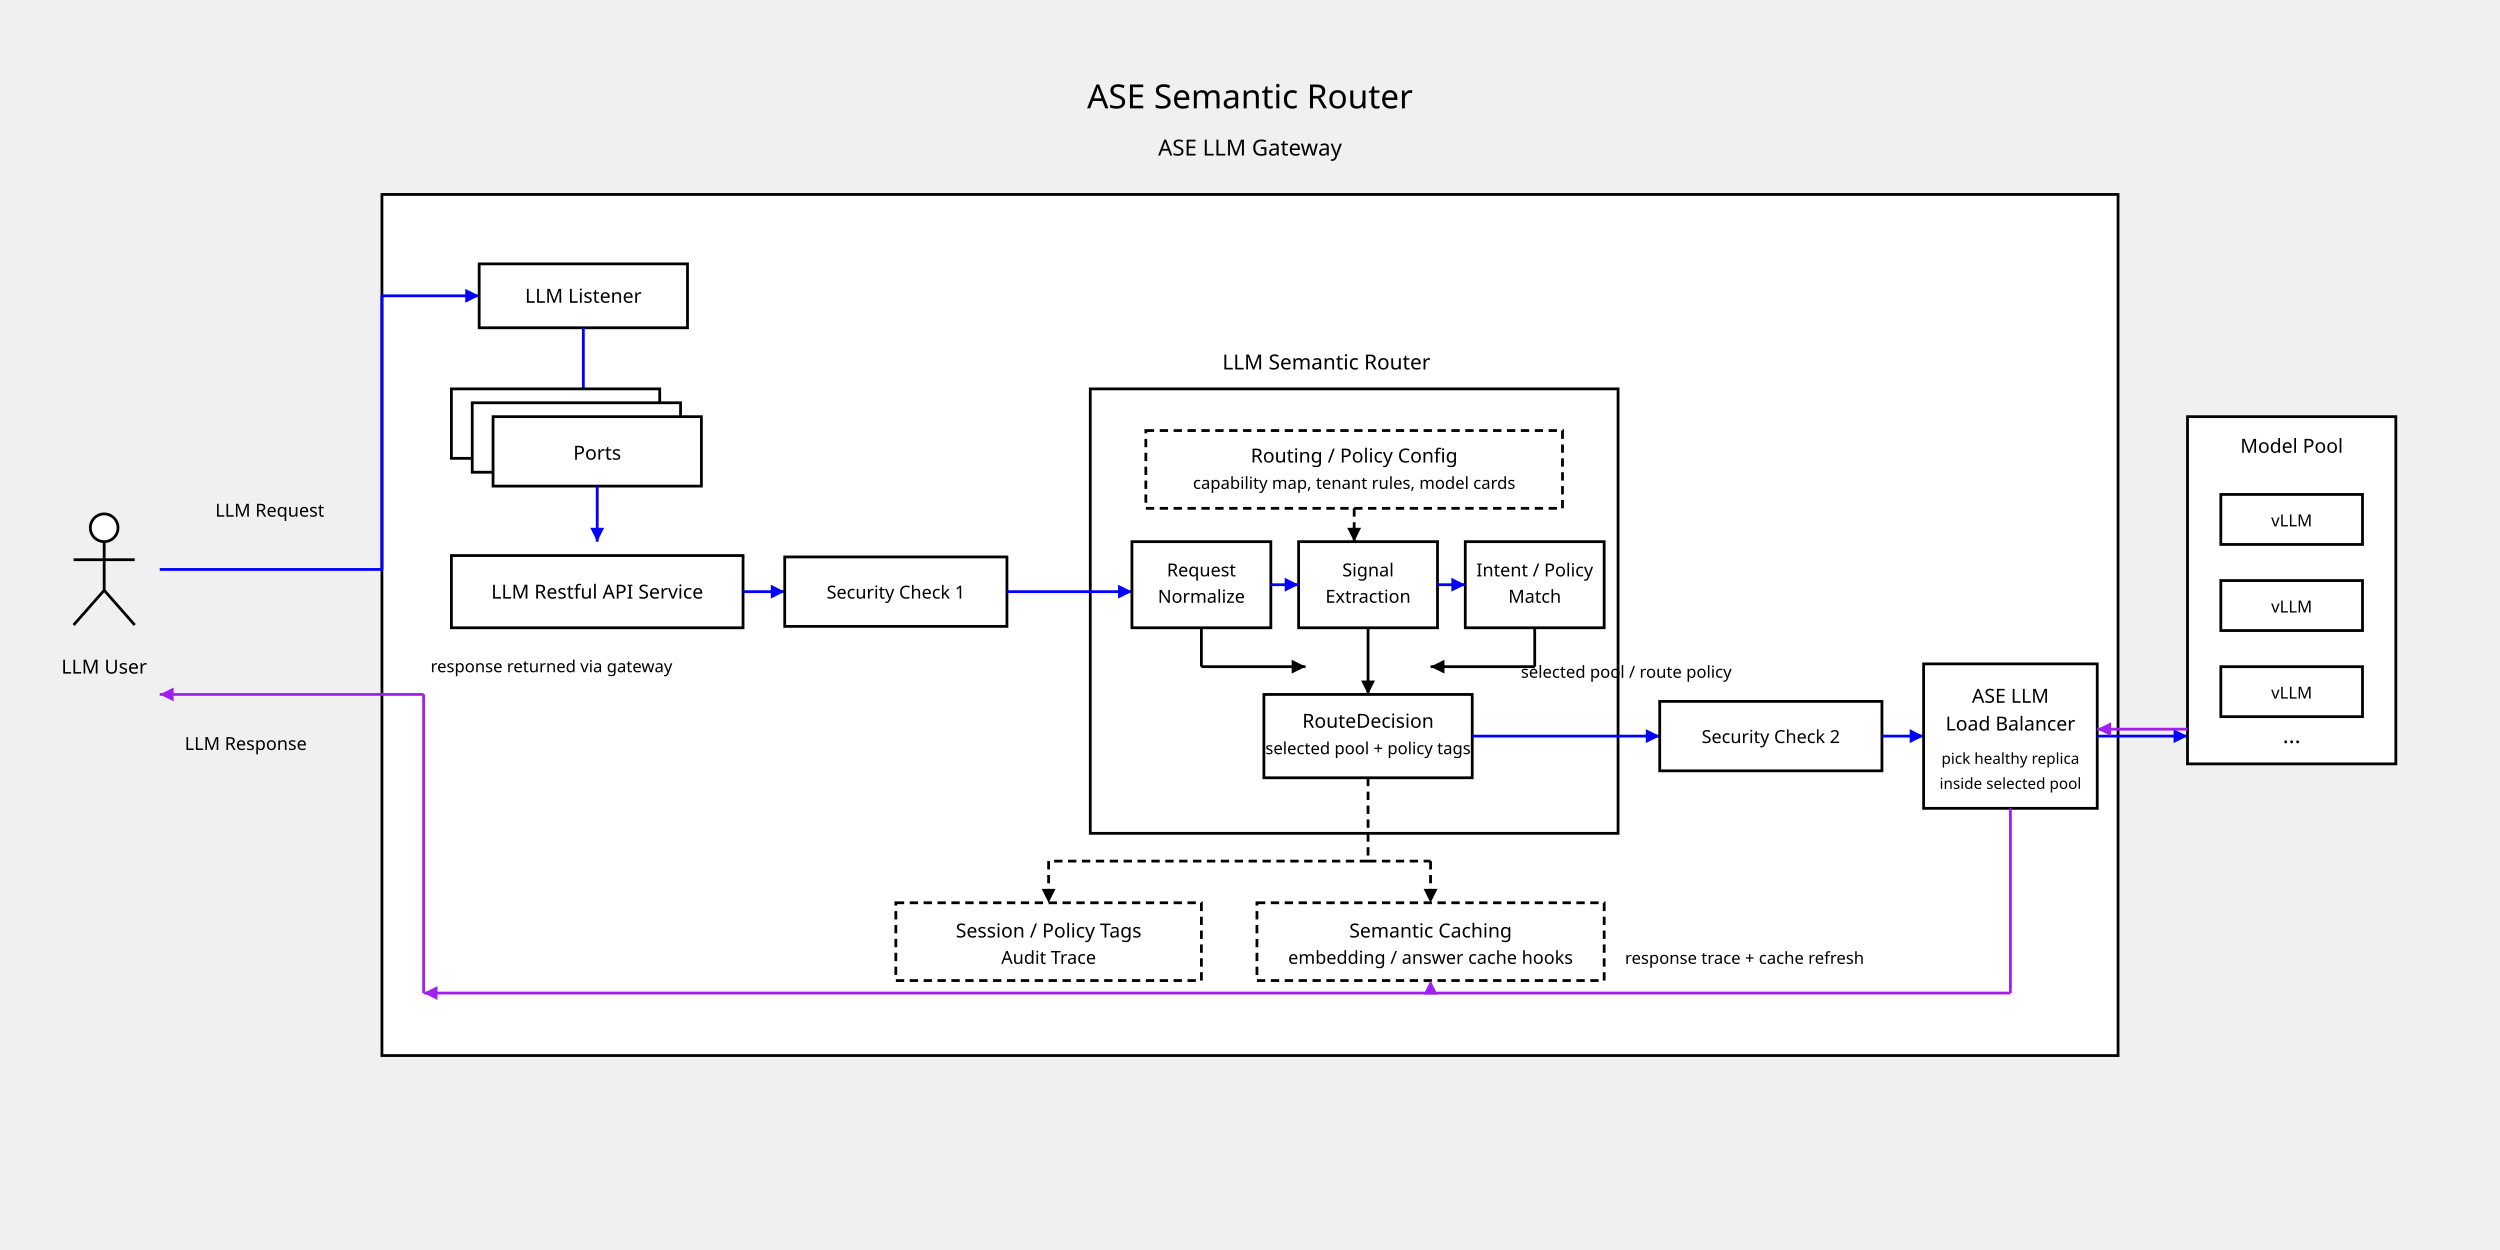
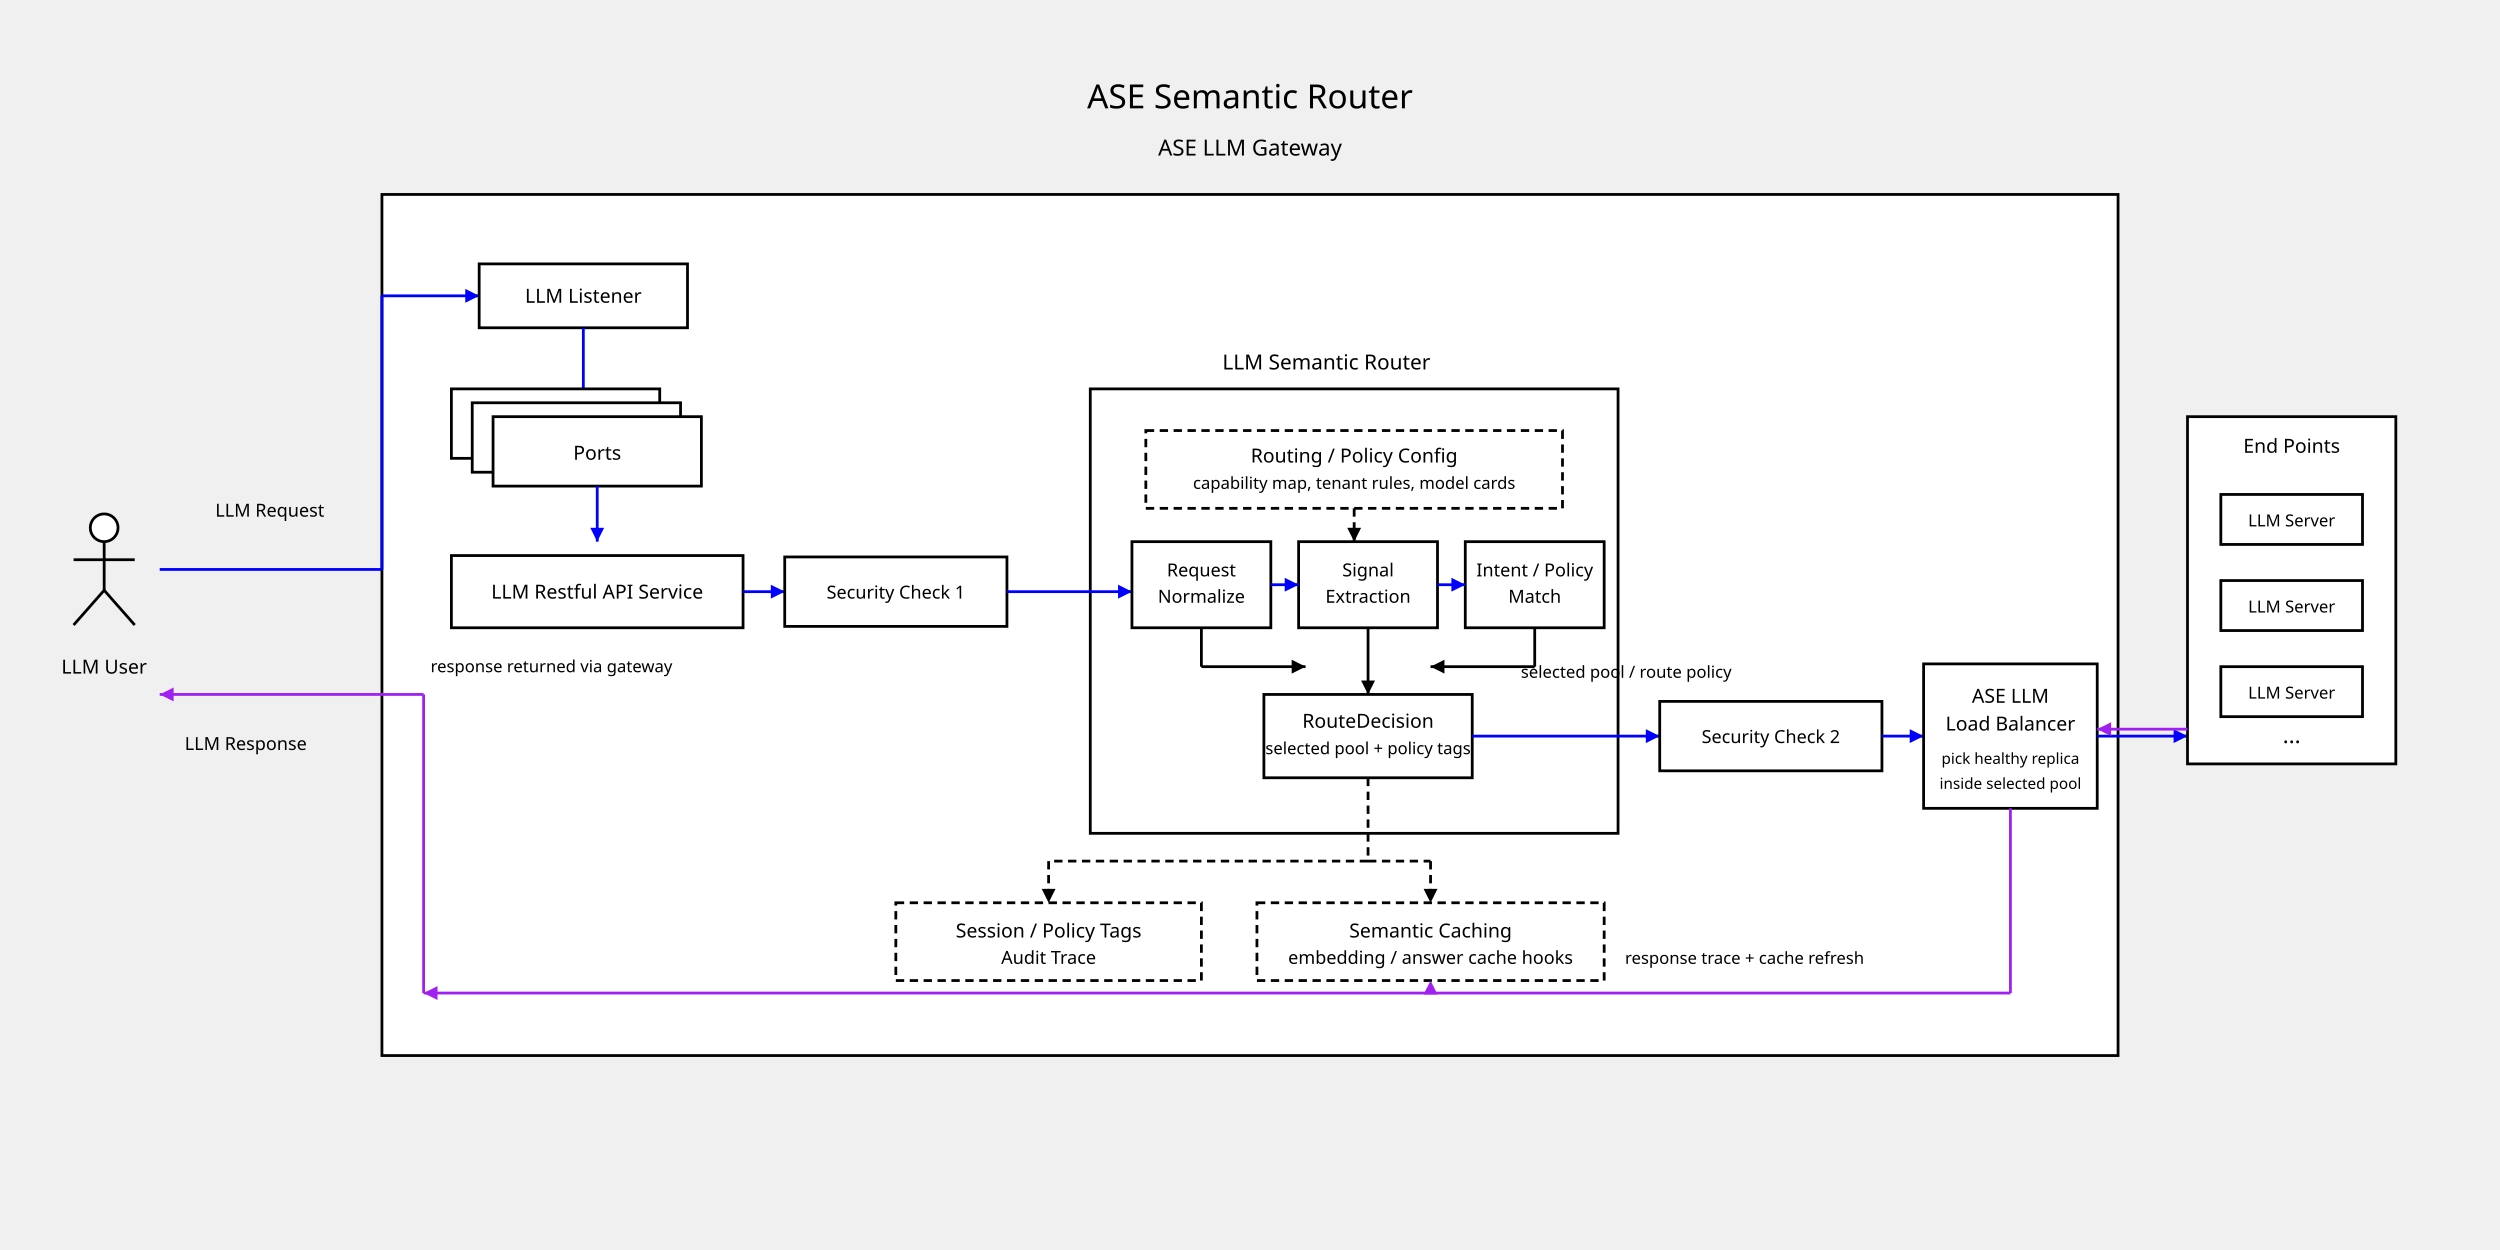
<svg xmlns="http://www.w3.org/2000/svg" width="76cm" height="38cm" viewBox="0 0 1750 900">
  <text x="875" y="78" style="fill:#000000;font-size:24px;text-anchor:middle;font-family:sans-serif">ASE Semantic Router</text>
  <rect style="fill:#ffffff;stroke:#000000;stroke-width:2" x="250" y="140" width="1250" height="620" />
  <text x="875" y="112" style="fill:#000000;font-size:16px;text-anchor:middle;font-family:sans-serif">ASE LLM Gateway</text>
  <circle cx="50" cy="380" r="10" style="fill:#ffffff;stroke:#000000;stroke-width:2" />
  <line x1="50" y1="390" x2="50" y2="425" style="stroke:#000000;stroke-width:2" />
  <line x1="28" y1="403" x2="72" y2="403" style="stroke:#000000;stroke-width:2" />
  <line x1="50" y1="425" x2="28" y2="450" style="stroke:#000000;stroke-width:2" />
  <line x1="50" y1="425" x2="72" y2="450" style="stroke:#000000;stroke-width:2" />
  <text x="50" y="485" style="fill:#000000;font-size:14px;text-anchor:middle;font-family:sans-serif">LLM User</text>
  <text x="130" y="372" style="fill:#000000;font-size:13px;text-anchor:start;font-family:sans-serif">LLM Request</text>
  <text x="108" y="540" style="fill:#000000;font-size:13px;text-anchor:start;font-family:sans-serif">LLM Response</text>
  <line x1="90" y1="410" x2="250" y2="410" style="stroke:#0000ff;stroke-width:2" />
  <line x1="250" y1="410" x2="250" y2="213" style="stroke:#0000ff;stroke-width:2" />
  <line x1="250" y1="213" x2="320" y2="213" style="stroke:#0000ff;stroke-width:2" />
  <polygon points="320,213 310,208 310,218" style="fill:#0000ff" />
  <rect style="fill:#ffffff;stroke:#000000;stroke-width:2" x="320" y="190" width="150" height="46" />
  <text x="395" y="218" style="fill:#000000;font-size:14px;text-anchor:middle;font-family:sans-serif">LLM Listener</text>
  <line x1="395" y1="236" x2="395" y2="290" style="stroke:#0000ff;stroke-width:2" />
  <polygon points="395,290 390,280 400,280" style="fill:#0000ff" />
  <rect style="fill:#ffffff;stroke:#000000;stroke-width:2" x="300" y="280" width="150" height="50" />
  <rect style="fill:#ffffff;stroke:#000000;stroke-width:2" x="315" y="290" width="150" height="50" />
  <rect style="fill:#ffffff;stroke:#000000;stroke-width:2" x="330" y="300" width="150" height="50" />
  <text x="405" y="331" style="fill:#000000;font-size:14px;text-anchor:middle;font-family:sans-serif">Ports</text>
  <line x1="405" y1="350" x2="405" y2="390" style="stroke:#0000ff;stroke-width:2" />
  <polygon points="405,390 400,380 410,380" style="fill:#0000ff" />
  <rect style="fill:#ffffff;stroke:#000000;stroke-width:2" x="300" y="400" width="210" height="52" />
  <text x="405" y="431" style="fill:#000000;font-size:14px;text-anchor:middle;font-family:sans-serif">LLM Restful API Service</text>
  <line x1="510" y1="426" x2="540" y2="426" style="stroke:#0000ff;stroke-width:2" />
  <polygon points="540,426 530,421 530,431" style="fill:#0000ff" />
  <rect style="fill:#ffffff;stroke:#000000;stroke-width:2" x="540" y="401" width="160" height="50" />
  <text x="620" y="431" style="fill:#000000;font-size:13px;text-anchor:middle;font-family:sans-serif">Security Check 1</text>
  <text x="930" y="266" style="fill:#000000;font-size:15px;text-anchor:middle;font-family:sans-serif">LLM Semantic Router</text>
  <rect style="fill:#ffffff;stroke:#000000;stroke-width:2" x="760" y="280" width="380" height="320" />
  <rect style="fill:#ffffff;stroke:#000000;stroke-width:2;stroke-dasharray:6 4" x="800" y="310" width="300" height="56" />
  <text x="950" y="333" style="fill:#000000;font-size:14px;text-anchor:middle;font-family:sans-serif">Routing / Policy Config</text>
  <text x="950" y="352" style="fill:#000000;font-size:12px;text-anchor:middle;font-family:sans-serif">capability map, tenant rules, model cards</text>
  <line x1="700" y1="426" x2="790" y2="426" style="stroke:#0000ff;stroke-width:2" />
  <polygon points="790,426 780,421 780,431" style="fill:#0000ff" />
  <rect style="fill:#ffffff;stroke:#000000;stroke-width:2" x="790" y="390" width="100" height="62" />
  <text x="840" y="415" style="fill:#000000;font-size:13px;text-anchor:middle;font-family:sans-serif">Request</text>
  <text x="840" y="434" style="fill:#000000;font-size:13px;text-anchor:middle;font-family:sans-serif">Normalize</text>
  <rect style="fill:#ffffff;stroke:#000000;stroke-width:2" x="910" y="390" width="100" height="62" />
  <text x="960" y="415" style="fill:#000000;font-size:13px;text-anchor:middle;font-family:sans-serif">Signal</text>
  <text x="960" y="434" style="fill:#000000;font-size:13px;text-anchor:middle;font-family:sans-serif">Extraction</text>
  <rect style="fill:#ffffff;stroke:#000000;stroke-width:2" x="1030" y="390" width="100" height="62" />
  <text x="1080" y="415" style="fill:#000000;font-size:13px;text-anchor:middle;font-family:sans-serif">Intent / Policy</text>
  <text x="1080" y="434" style="fill:#000000;font-size:13px;text-anchor:middle;font-family:sans-serif">Match</text>
  <line x1="890" y1="421" x2="910" y2="421" style="stroke:#0000ff;stroke-width:2" />
  <line x1="1010" y1="421" x2="1030" y2="421" style="stroke:#0000ff;stroke-width:2" />
  <polygon points="910,421 900,416 900,426" style="fill:#0000ff" />
  <polygon points="1030,421 1020,416 1020,426" style="fill:#0000ff" />
  <line x1="950" y1="366" x2="950" y2="390" style="stroke:#000000;stroke-width:2;stroke-dasharray:6 4" />
  <polygon points="950,390 945,380 955,380" style="fill:#000000" />
  <rect style="fill:#ffffff;stroke:#000000;stroke-width:2" x="885" y="500" width="150" height="60" />
  <text x="960" y="524" style="fill:#000000;font-size:14px;text-anchor:middle;font-family:sans-serif">RouteDecision</text>
  <text x="960" y="543" style="fill:#000000;font-size:12px;text-anchor:middle;font-family:sans-serif">selected pool + policy tags</text>
  <line x1="840" y1="452" x2="840" y2="480" style="stroke:#000000;stroke-width:2" />
  <line x1="840" y1="480" x2="915" y2="480" style="stroke:#000000;stroke-width:2" />
  <line x1="960" y1="452" x2="960" y2="500" style="stroke:#000000;stroke-width:2" />
  <line x1="1080" y1="452" x2="1080" y2="480" style="stroke:#000000;stroke-width:2" />
  <line x1="1080" y1="480" x2="1005" y2="480" style="stroke:#000000;stroke-width:2" />
  <polygon points="915,480 905,475 905,485" style="fill:#000000" />
  <polygon points="960,500 955,490 965,490" style="fill:#000000" />
  <polygon points="1005,480 1015,475 1015,485" style="fill:#000000" />
  <rect style="fill:#ffffff;stroke:#000000;stroke-width:2;stroke-dasharray:6 4" x="620" y="650" width="220" height="56" />
  <text x="730" y="675" style="fill:#000000;font-size:14px;text-anchor:middle;font-family:sans-serif">Session / Policy Tags</text>
  <text x="730" y="694" style="fill:#000000;font-size:13px;text-anchor:middle;font-family:sans-serif">Audit Trace</text>
  <rect style="fill:#ffffff;stroke:#000000;stroke-width:2;stroke-dasharray:6 4" x="880" y="650" width="250" height="56" />
  <text x="1005" y="675" style="fill:#000000;font-size:14px;text-anchor:middle;font-family:sans-serif">Semantic Caching</text>
  <text x="1005" y="694" style="fill:#000000;font-size:13px;text-anchor:middle;font-family:sans-serif">embedding / answer cache hooks</text>
  <line x1="960" y1="560" x2="960" y2="620" style="stroke:#000000;stroke-width:2;stroke-dasharray:6 4" />
  <line x1="960" y1="620" x2="730" y2="620" style="stroke:#000000;stroke-width:2;stroke-dasharray:6 4" />
  <line x1="960" y1="620" x2="1005" y2="620" style="stroke:#000000;stroke-width:2;stroke-dasharray:6 4" />
  <line x1="730" y1="620" x2="730" y2="650" style="stroke:#000000;stroke-width:2;stroke-dasharray:6 4" />
  <line x1="1005" y1="620" x2="1005" y2="650" style="stroke:#000000;stroke-width:2;stroke-dasharray:6 4" />
  <polygon points="730,650 725,640 735,640" style="fill:#000000" />
  <polygon points="1005,650 1000,640 1010,640" style="fill:#000000" />
  <text x="1070" y="488" style="fill:#000000;font-size:12px;text-anchor:start;font-family:sans-serif">selected pool / route policy</text>
  <line x1="1035" y1="530" x2="1170" y2="530" style="stroke:#0000ff;stroke-width:2" />
  <polygon points="1170,530 1160,525 1160,535" style="fill:#0000ff" />
  <rect style="fill:#ffffff;stroke:#000000;stroke-width:2" x="1170" y="505" width="160" height="50" />
  <text x="1250" y="535" style="fill:#000000;font-size:13px;text-anchor:middle;font-family:sans-serif">Security Check 2</text>
  <line x1="1330" y1="530" x2="1360" y2="530" style="stroke:#0000ff;stroke-width:2" />
  <polygon points="1360,530 1350,525 1350,535" style="fill:#0000ff" />
  <rect style="fill:#ffffff;stroke:#000000;stroke-width:2" x="1360" y="478" width="125" height="104" />
  <text x="1422.5" y="506" style="fill:#000000;font-size:14px;text-anchor:middle;font-family:sans-serif">ASE LLM</text>
  <text x="1422.5" y="526" style="fill:#000000;font-size:14px;text-anchor:middle;font-family:sans-serif">Load Balancer</text>
  <text x="1422.5" y="550" style="fill:#000000;font-size:11px;text-anchor:middle;font-family:sans-serif">pick healthy replica</text>
  <text x="1422.5" y="568" style="fill:#000000;font-size:11px;text-anchor:middle;font-family:sans-serif">inside selected pool</text>
  <line x1="1485" y1="530" x2="1550" y2="530" style="stroke:#0000ff;stroke-width:2" />
  <polygon points="1550,530 1540,525 1540,535" style="fill:#0000ff" />
  <rect style="fill:#ffffff;stroke:#000000;stroke-width:2" x="1550" y="300" width="150" height="250" />
-   <text x="1625" y="326" style="fill:#000000;font-size:14px;text-anchor:middle;font-family:sans-serif">Model Pool</text>
+   <text x="1625" y="326" style="fill:#000000;font-size:14px;text-anchor:middle;font-family:sans-serif">End Points</text>
  <rect style="fill:#ffffff;stroke:#000000;stroke-width:2" x="1574" y="356" width="102" height="36" />
-   <text x="1625" y="379" style="fill:#000000;font-size:12px;text-anchor:middle;font-family:sans-serif">vLLM</text>
+   <text x="1625" y="379" style="fill:#000000;font-size:12px;text-anchor:middle;font-family:sans-serif">LLM Server</text>
  <rect style="fill:#ffffff;stroke:#000000;stroke-width:2" x="1574" y="418" width="102" height="36" />
-   <text x="1625" y="441" style="fill:#000000;font-size:12px;text-anchor:middle;font-family:sans-serif">vLLM</text>
+   <text x="1625" y="441" style="fill:#000000;font-size:12px;text-anchor:middle;font-family:sans-serif">LLM Server</text>
  <rect style="fill:#ffffff;stroke:#000000;stroke-width:2" x="1574" y="480" width="102" height="36" />
-   <text x="1625" y="503" style="fill:#000000;font-size:12px;text-anchor:middle;font-family:sans-serif">vLLM</text>
+   <text x="1625" y="503" style="fill:#000000;font-size:12px;text-anchor:middle;font-family:sans-serif">LLM Server</text>
  <text x="1625" y="535" style="fill:#000000;font-size:16px;text-anchor:middle;font-family:sans-serif">...</text>
  <line x1="1550" y1="525" x2="1485" y2="525" style="stroke:#a020f0;stroke-width:2" />
  <polygon points="1485,525 1495,520 1495,530" style="fill:#a020f0" />
  <line x1="1422.5" y1="582" x2="1422.5" y2="715" style="stroke:#a020f0;stroke-width:2" />
  <line x1="1422.5" y1="715" x2="280" y2="715" style="stroke:#a020f0;stroke-width:2" />
  <polygon points="280,715 290,710 290,720" style="fill:#a020f0" />
  <line x1="1005" y1="715" x2="1005" y2="706" style="stroke:#a020f0;stroke-width:2;stroke-dasharray:6 4" />
  <polygon points="1005,706 1000,716 1010,716" style="fill:#a020f0" />
  <text x="1145" y="694" style="fill:#000000;font-size:12px;text-anchor:start;font-family:sans-serif">response trace + cache refresh</text>
  <line x1="280" y1="715" x2="280" y2="500" style="stroke:#a020f0;stroke-width:2" />
  <line x1="280" y1="500" x2="90" y2="500" style="stroke:#a020f0;stroke-width:2" />
  <polygon points="90,500 100,495 100,505" style="fill:#a020f0" />
  <text x="285" y="484" style="fill:#000000;font-size:12px;text-anchor:start;font-family:sans-serif">response returned via gateway</text>
</svg>
